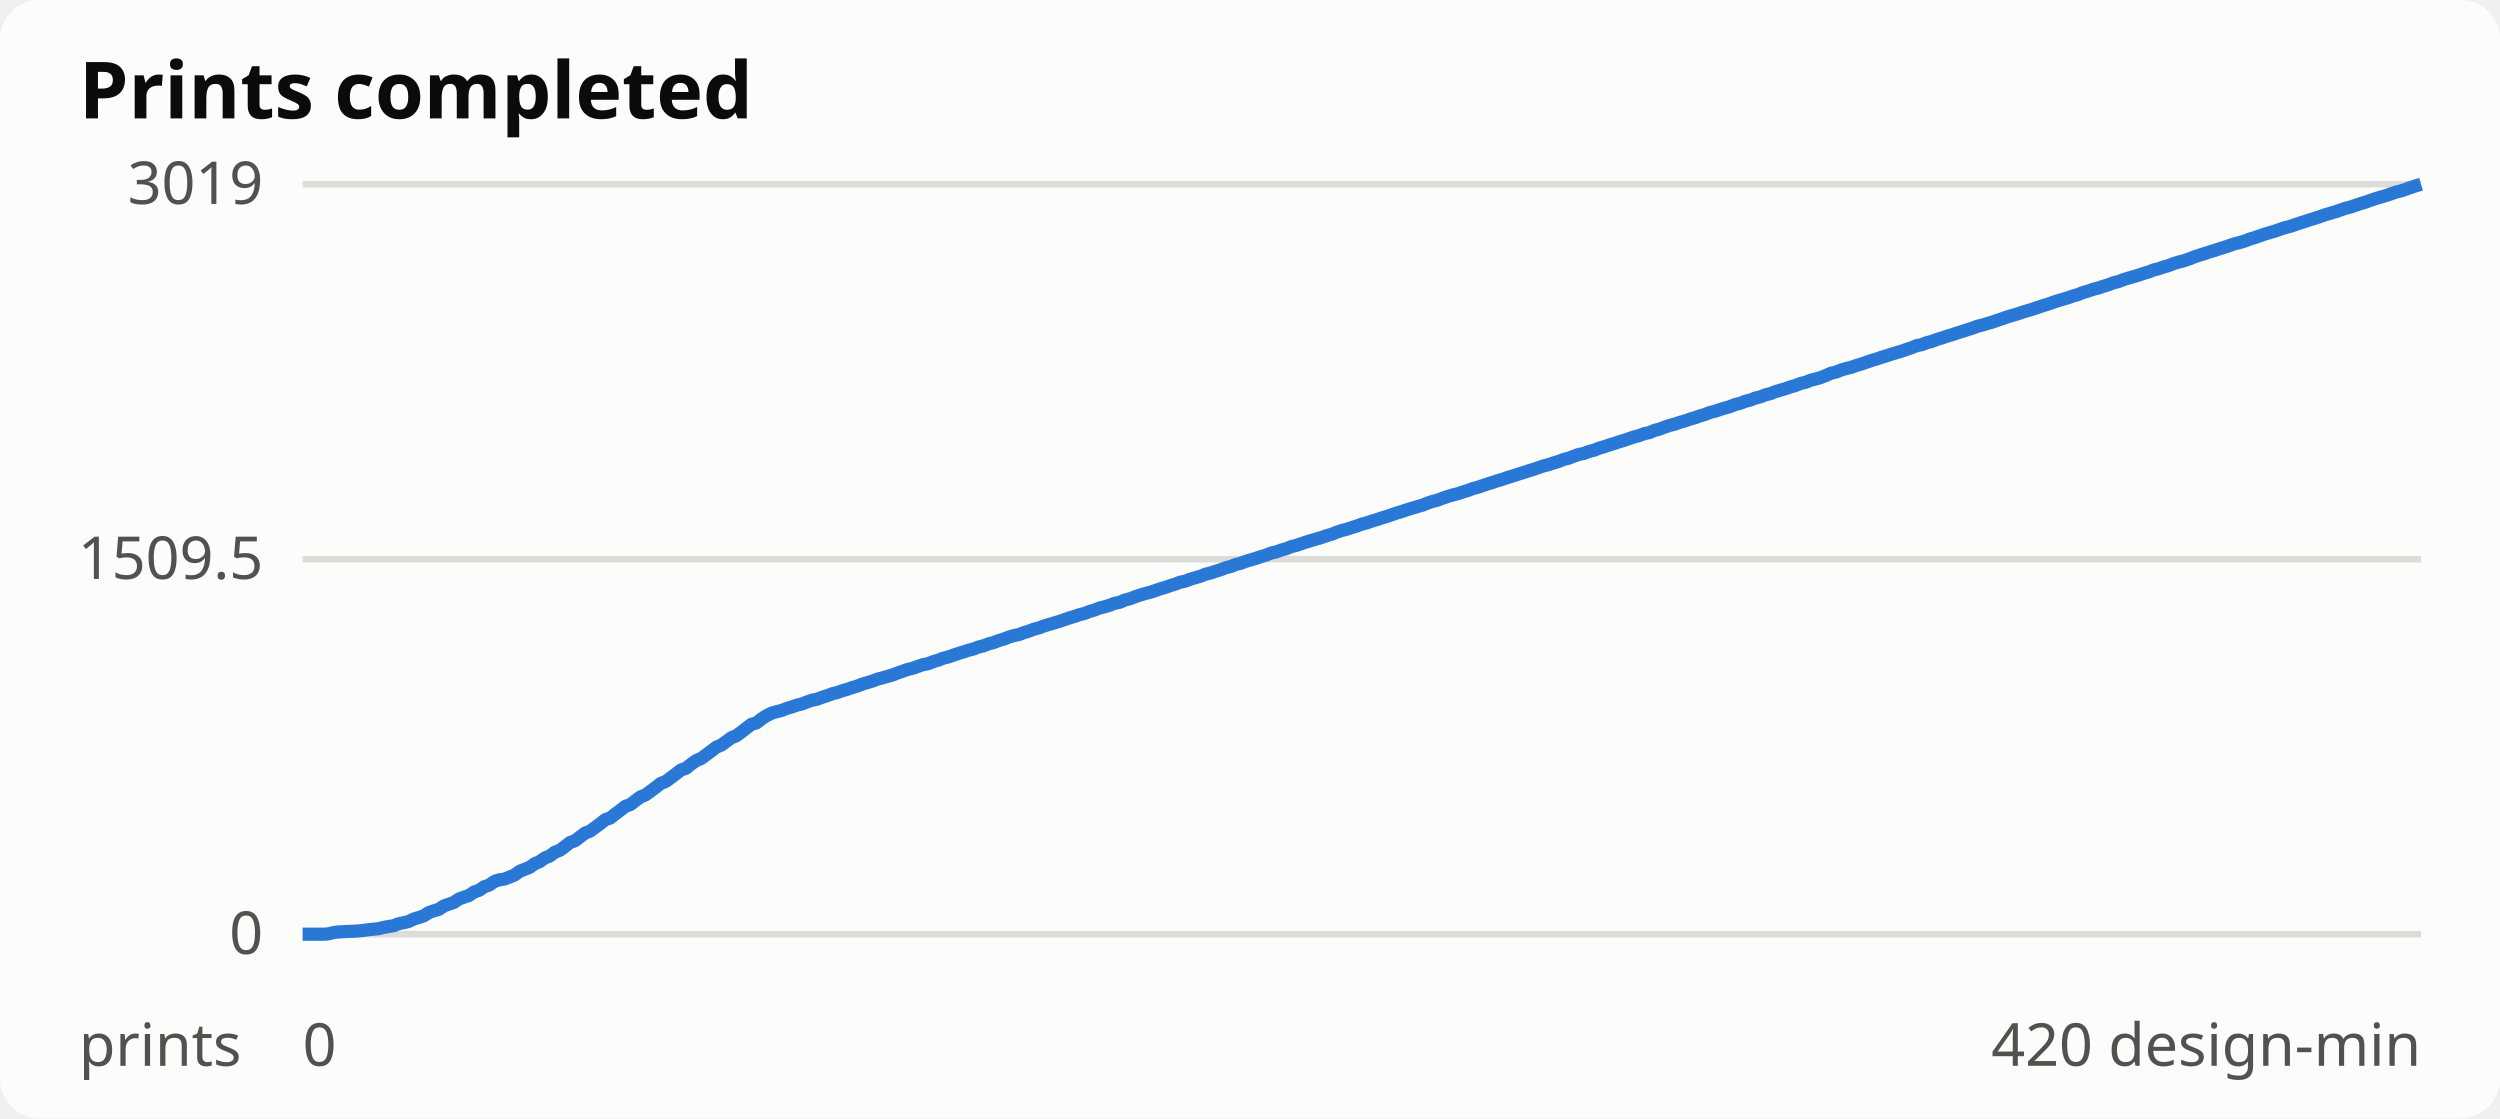
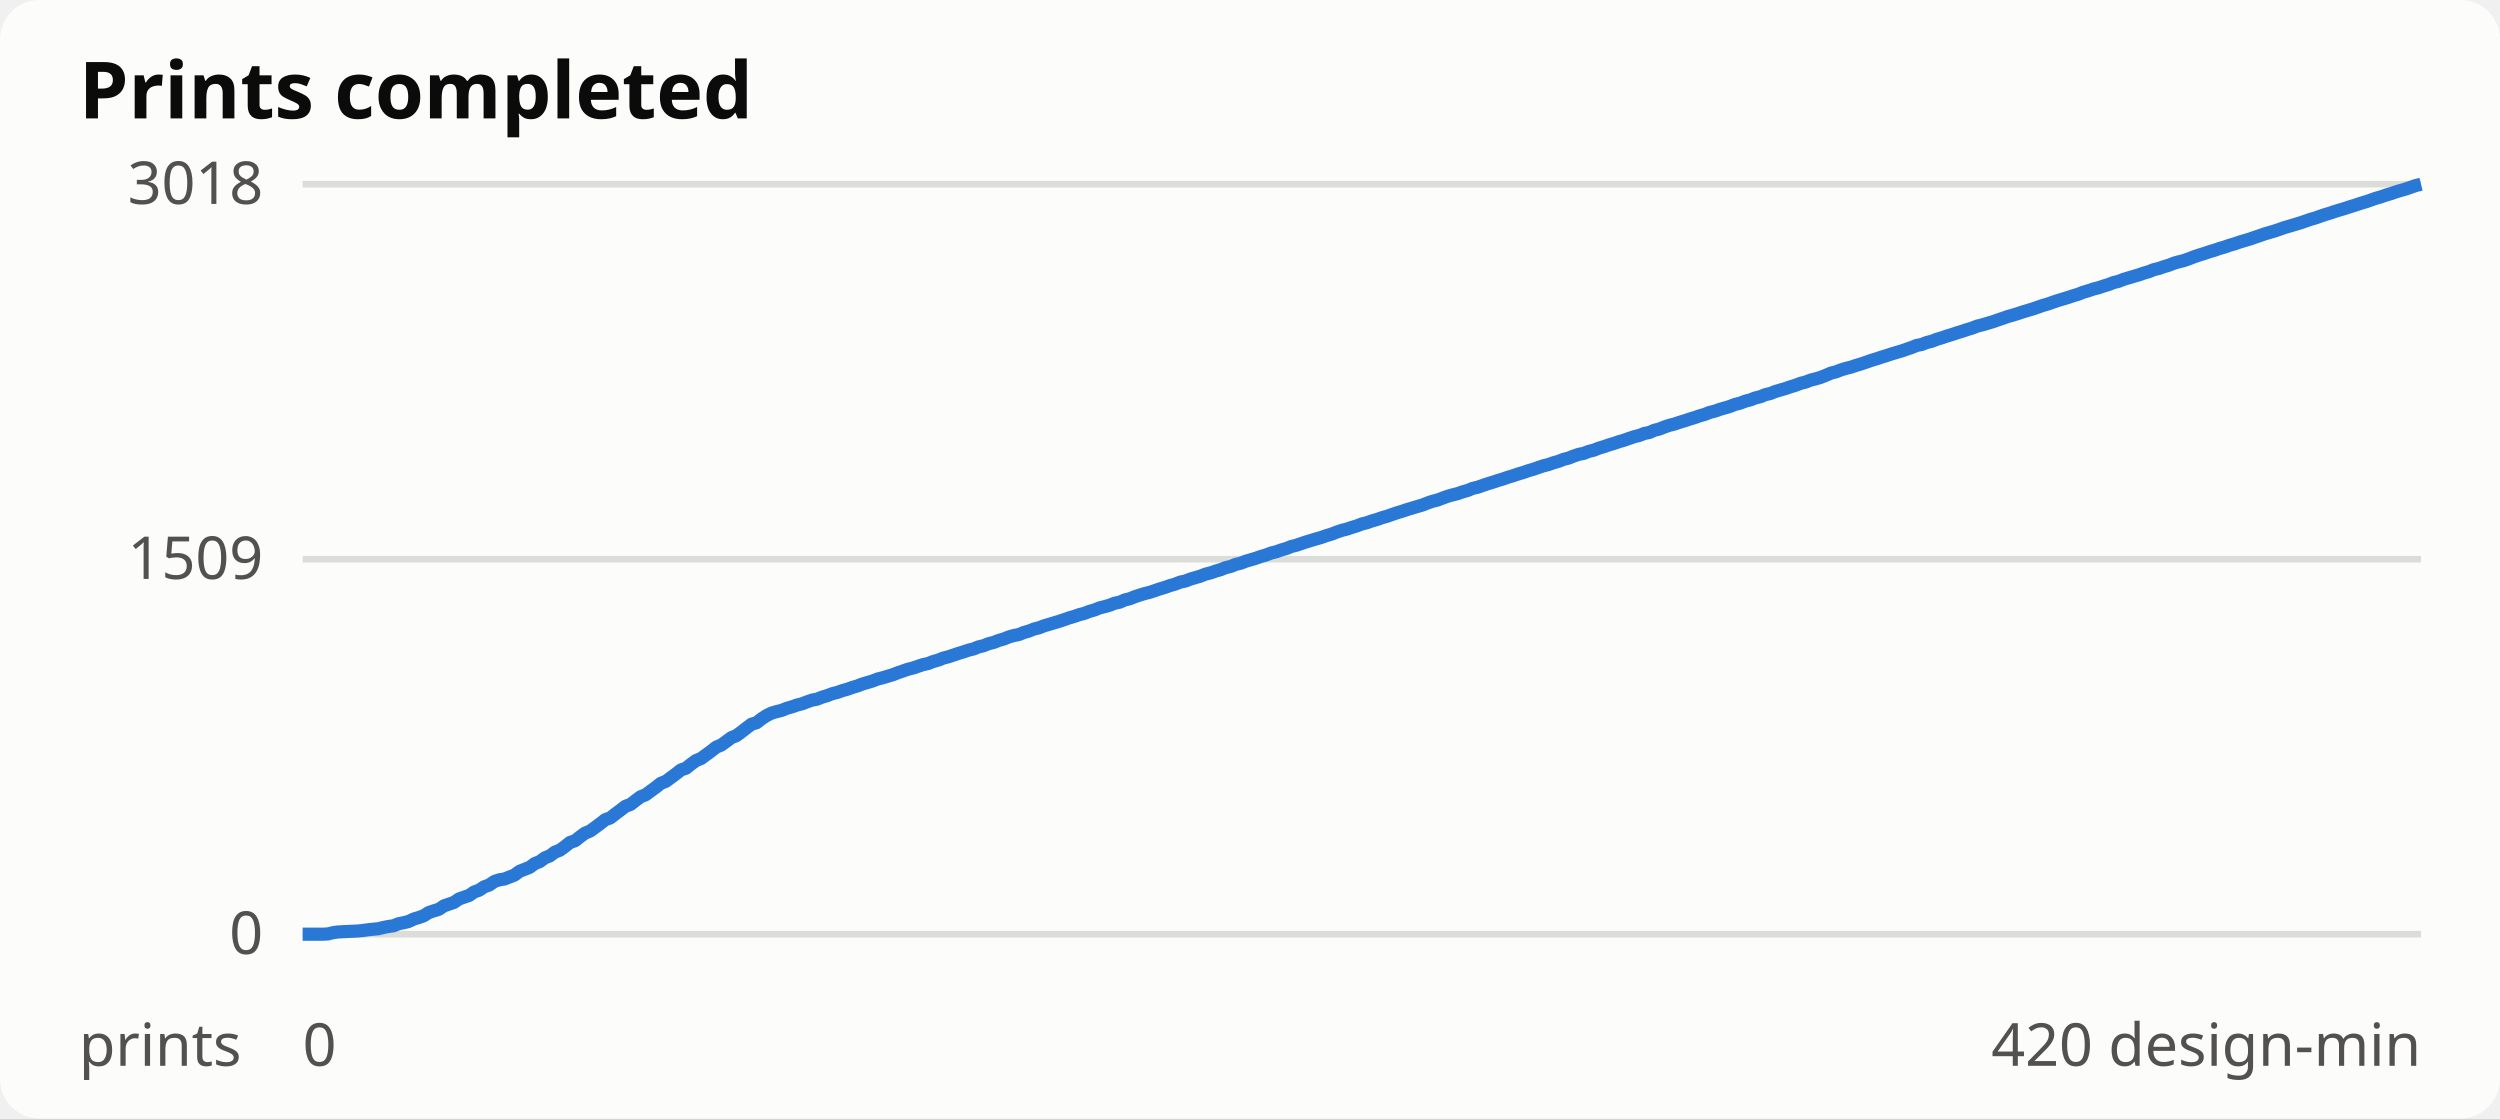
<svg xmlns="http://www.w3.org/2000/svg" width="380" height="170" viewBox="0 0 380 170" role="img">
  <style>
    .surface { fill: #fcfcfb; }
    .ink { fill: #0b0b0b; }
    .ink-2 { fill: #52514e; }
    .grid { stroke: #dcdcd8; stroke-width: 1; }
    .axis { stroke: #b4b3ae; stroke-width: 1; }
    .line { fill: none; stroke: #2a78d6; stroke-width: 2; stroke-linejoin: round; }
    .band { fill: #2a78d6; opacity: 0.12; }
    .ok { fill: #008300; }
    .over { fill: #e34948; }
    text { font-family: ui-sans-serif, system-ui, sans-serif; }
    @media (prefers-color-scheme: dark) {
      .surface { fill: #1a1a19; }
      .ink { fill: #ffffff; }
      .ink-2 { fill: #c3c2b7; }
      .grid { stroke: #33332f; }
      .axis { stroke: #55554f; }
      .line { stroke: #3987e5; }
      .band { fill: #3987e5; opacity: 0.18; }
      .over { fill: #e66767; }
    }
  </style>
  <rect class="surface" width="380" height="170" rx="6" />
  <text class="ink" x="12" y="18" font-size="12" font-weight="600">Prints completed</text>
  <line class="grid" x1="46" y1="142" x2="368" y2="142" />
  <text class="ink-2" x="40" y="145" font-size="9" text-anchor="end">0</text>
  <line class="grid" x1="46" y1="85" x2="368" y2="85" />
-   <text class="ink-2" x="40" y="88" font-size="9" text-anchor="end">1509.5</text>
+   <text class="ink-2" x="40" y="88" font-size="9" text-anchor="end">1509</text>
  <line class="grid" x1="46" y1="28" x2="368" y2="28" />
-   <text class="ink-2" x="40" y="31" font-size="9" text-anchor="end">3019</text>
-   <path class="line" d="M46 142 L46.77 142 L47.53 142 L48.3 142 L49.07 142 L49.83 141.96 L50.6 141.77 L51.37 141.66 L52.13 141.62 L52.9 141.58 L53.67 141.55 L54.43 141.51 L55.2 141.43 L55.97 141.32 L56.73 141.24 L57.5 141.17 L58.27 140.98 L59.03 140.83 L59.8 140.72 L60.57 140.41 L61.33 140.26 L62.1 140.07 L62.87 139.7 L63.63 139.47 L64.4 139.21 L65.17 138.71 L65.93 138.45 L66.7 138.22 L67.47 137.7 L68.23 137.43 L69 137.17 L69.77 136.64 L70.53 136.37 L71.3 136.11 L72.07 135.58 L72.83 135.32 L73.6 134.79 L74.37 134.52 L75.13 133.99 L75.9 133.73 L76.67 133.62 L77.43 133.32 L78.2 133.01 L78.97 132.45 L79.73 132.14 L80.5 131.84 L81.27 131.28 L82.03 130.97 L82.8 130.41 L83.57 130.11 L84.33 129.54 L85.1 129.24 L85.87 128.67 L86.63 128.07 L87.4 127.8 L88.17 127.2 L88.93 126.63 L89.7 126.33 L90.47 125.76 L91.23 125.2 L92 124.59 L92.77 124.33 L93.53 123.72 L94.3 123.16 L95.07 122.55 L95.83 122.29 L96.6 121.68 L97.37 121.12 L98.13 120.82 L98.9 120.25 L99.67 119.68 L100.43 119.08 L101.2 118.78 L101.97 118.21 L102.73 117.64 L103.5 117.04 L104.27 116.78 L105.03 116.17 L105.8 115.61 L106.57 115.3 L107.33 114.74 L108.1 114.17 L108.87 113.57 L109.63 113.26 L110.4 112.7 L111.17 112.13 L111.93 111.83 L112.7 111.26 L113.47 110.66 L114.23 110.09 L115 109.87 L115.77 109.26 L116.53 108.77 L117.3 108.39 L118.07 108.17 L118.83 107.98 L119.6 107.68 L120.37 107.45 L121.13 107.18 L121.9 107 L122.67 106.69 L123.43 106.43 L124.2 106.28 L124.97 105.98 L125.73 105.75 L126.5 105.45 L127.27 105.26 L128.03 104.99 L128.8 104.77 L129.57 104.5 L130.33 104.28 L131.1 103.97 L131.87 103.75 L132.63 103.52 L133.4 103.22 L134.17 103.03 L134.93 102.8 L135.7 102.58 L136.47 102.28 L137.23 102.01 L138 101.75 L138.77 101.56 L139.53 101.29 L140.3 101.03 L141.07 100.88 L141.83 100.58 L142.6 100.35 L143.37 100.05 L144.13 99.86 L144.9 99.59 L145.67 99.33 L146.43 99.1 L147.2 98.84 L147.97 98.65 L148.73 98.35 L149.5 98.16 L150.27 97.86 L151.03 97.67 L151.8 97.37 L152.57 97.14 L153.33 96.84 L154.1 96.61 L154.87 96.46 L155.63 96.16 L156.4 95.93 L157.17 95.63 L157.93 95.44 L158.7 95.14 L159.47 94.91 L160.23 94.69 L161 94.46 L161.77 94.19 L162.53 93.93 L163.3 93.7 L164.07 93.44 L164.83 93.25 L165.6 92.95 L166.37 92.72 L167.13 92.42 L167.9 92.23 L168.67 92 L169.43 91.7 L170.2 91.55 L170.97 91.21 L171.73 91.02 L172.5 90.72 L173.27 90.46 L174.03 90.23 L174.8 90.04 L175.57 89.78 L176.33 89.51 L177.1 89.29 L177.87 89.02 L178.63 88.79 L179.4 88.49 L180.17 88.34 L180.93 88.04 L181.7 87.81 L182.47 87.59 L183.23 87.28 L184 87.1 L184.77 86.83 L185.53 86.6 L186.3 86.3 L187.07 86.11 L187.83 85.81 L188.6 85.62 L189.37 85.32 L190.13 85.09 L190.9 84.87 L191.67 84.6 L192.43 84.38 L193.2 84.07 L193.97 83.89 L194.73 83.62 L195.5 83.4 L196.27 83.09 L197.03 82.9 L197.8 82.64 L198.57 82.38 L199.33 82.15 L200.1 81.92 L200.87 81.7 L201.63 81.43 L202.4 81.21 L203.17 80.9 L203.93 80.64 L204.7 80.45 L205.47 80.19 L206.23 79.96 L207 79.66 L207.77 79.47 L208.53 79.2 L209.3 78.98 L210.07 78.71 L210.83 78.49 L211.6 78.22 L212.37 77.96 L213.13 77.73 L213.9 77.47 L214.67 77.24 L215.43 77.01 L216.2 76.79 L216.97 76.48 L217.73 76.22 L218.5 76.03 L219.27 75.73 L220.03 75.47 L220.8 75.24 L221.57 75.05 L222.33 74.79 L223.1 74.56 L223.87 74.26 L224.63 74.07 L225.4 73.8 L226.17 73.54 L226.93 73.31 L227.7 73.05 L228.47 72.82 L229.23 72.56 L230 72.33 L230.77 72.07 L231.53 71.84 L232.3 71.58 L233.07 71.35 L233.83 71.09 L234.6 70.82 L235.37 70.63 L236.13 70.37 L236.9 70.14 L237.67 69.84 L238.43 69.65 L239.2 69.35 L239.97 69.08 L240.73 68.93 L241.5 68.63 L242.27 68.44 L243.03 68.14 L243.8 67.91 L244.57 67.65 L245.33 67.42 L246.1 67.16 L246.87 66.93 L247.63 66.67 L248.4 66.4 L249.17 66.21 L249.93 65.91 L250.7 65.76 L251.47 65.42 L252.23 65.23 L253 64.93 L253.77 64.67 L254.53 64.48 L255.3 64.21 L256.07 63.99 L256.83 63.72 L257.6 63.5 L258.37 63.23 L259.13 63 L259.9 62.7 L260.67 62.51 L261.43 62.25 L262.2 62.02 L262.97 61.8 L263.73 61.49 L264.5 61.31 L265.27 61 L266.03 60.81 L266.8 60.51 L267.57 60.32 L268.33 60.02 L269.1 59.83 L269.87 59.53 L270.63 59.3 L271.4 59.08 L272.17 58.81 L272.93 58.59 L273.7 58.28 L274.47 58.1 L275.23 57.79 L276 57.6 L276.77 57.38 L277.53 57.08 L278.3 56.74 L279.07 56.55 L279.83 56.25 L280.6 56.02 L281.37 55.83 L282.13 55.57 L282.9 55.34 L283.67 55.07 L284.43 54.81 L285.2 54.58 L285.97 54.32 L286.73 54.09 L287.5 53.83 L288.27 53.6 L289.03 53.38 L289.8 53.11 L290.57 52.85 L291.33 52.54 L292.1 52.39 L292.87 52.09 L293.63 51.9 L294.4 51.6 L295.17 51.37 L295.93 51.11 L296.7 50.88 L297.47 50.62 L298.23 50.39 L299 50.13 L299.77 49.9 L300.53 49.6 L301.3 49.41 L302.07 49.18 L302.83 48.96 L303.6 48.69 L304.37 48.43 L305.13 48.16 L305.9 47.94 L306.67 47.71 L307.43 47.45 L308.2 47.22 L308.97 46.99 L309.73 46.73 L310.5 46.47 L311.27 46.24 L312.03 45.97 L312.8 45.71 L313.57 45.48 L314.33 45.26 L315.1 44.99 L315.87 44.77 L316.63 44.46 L317.4 44.24 L318.17 43.97 L318.93 43.78 L319.7 43.52 L320.47 43.29 L321.23 42.99 L322 42.8 L322.77 42.5 L323.53 42.27 L324.3 42.05 L325.07 41.82 L325.83 41.56 L326.6 41.33 L327.37 41.03 L328.13 40.84 L328.9 40.57 L329.67 40.35 L330.43 40.05 L331.2 39.82 L331.97 39.63 L332.73 39.37 L333.5 39.06 L334.27 38.8 L335.03 38.57 L335.8 38.31 L336.57 38.08 L337.33 37.82 L338.1 37.59 L338.87 37.33 L339.63 37.06 L340.4 36.87 L341.17 36.65 L341.93 36.35 L342.7 36.12 L343.47 35.85 L344.23 35.59 L345 35.36 L345.77 35.14 L346.53 34.87 L347.3 34.61 L348.07 34.42 L348.83 34.16 L349.6 33.89 L350.37 33.66 L351.13 33.4 L351.9 33.17 L352.67 32.91 L353.43 32.64 L354.2 32.42 L354.97 32.19 L355.73 31.93 L356.5 31.66 L357.27 31.47 L358.03 31.21 L358.8 30.95 L359.57 30.72 L360.33 30.45 L361.1 30.19 L361.87 29.96 L362.63 29.74 L363.4 29.47 L364.17 29.21 L364.93 29.02 L365.7 28.76 L366.47 28.49 L367.23 28.23 L368 28 L368 28" />
+   <text class="ink-2" x="40" y="31" font-size="9" text-anchor="end">3018</text>
+   <path class="line" d="M46 142 L46.77 142 L47.53 142 L48.3 142 L49.07 142 L49.83 141.96 L50.6 141.77 L51.37 141.66 L52.13 141.62 L52.9 141.58 L53.67 141.55 L54.43 141.51 L55.2 141.43 L55.97 141.32 L56.73 141.24 L57.5 141.17 L58.27 140.98 L59.03 140.83 L59.8 140.72 L60.57 140.41 L61.33 140.26 L62.1 140.07 L62.87 139.7 L63.63 139.47 L64.4 139.2 L65.17 138.71 L65.93 138.45 L66.7 138.22 L67.47 137.69 L68.23 137.43 L69 137.17 L69.77 136.64 L70.53 136.37 L71.3 136.11 L72.07 135.58 L72.83 135.31 L73.6 134.79 L74.37 134.52 L75.13 133.99 L75.9 133.73 L76.67 133.61 L77.43 133.31 L78.2 133.01 L78.97 132.44 L79.73 132.14 L80.5 131.84 L81.27 131.27 L82.03 130.97 L82.8 130.4 L83.57 130.1 L84.33 129.53 L85.1 129.23 L85.87 128.67 L86.63 128.06 L87.4 127.8 L88.17 127.19 L88.93 126.63 L89.7 126.32 L90.47 125.76 L91.23 125.19 L92 124.59 L92.77 124.32 L93.53 123.72 L94.3 123.15 L95.07 122.55 L95.83 122.28 L96.6 121.68 L97.37 121.11 L98.13 120.81 L98.9 120.24 L99.67 119.68 L100.43 119.07 L101.2 118.77 L101.97 118.2 L102.73 117.64 L103.5 117.03 L104.27 116.77 L105.03 116.16 L105.8 115.6 L106.57 115.29 L107.33 114.73 L108.1 114.16 L108.87 113.56 L109.63 113.25 L110.4 112.69 L111.17 112.12 L111.93 111.82 L112.7 111.25 L113.47 110.65 L114.23 110.08 L115 109.85 L115.77 109.25 L116.53 108.76 L117.3 108.38 L118.07 108.16 L118.83 107.97 L119.6 107.66 L120.37 107.44 L121.13 107.17 L121.9 106.98 L122.67 106.68 L123.43 106.42 L124.2 106.27 L124.97 105.96 L125.73 105.74 L126.5 105.44 L127.27 105.25 L128.03 104.98 L128.8 104.76 L129.57 104.49 L130.33 104.26 L131.1 103.96 L131.87 103.74 L132.63 103.51 L133.4 103.21 L134.17 103.02 L134.93 102.79 L135.7 102.56 L136.47 102.26 L137.23 102 L138 101.73 L138.77 101.54 L139.53 101.28 L140.3 101.02 L141.07 100.86 L141.83 100.56 L142.6 100.34 L143.37 100.03 L144.13 99.84 L144.9 99.58 L145.67 99.32 L146.43 99.09 L147.2 98.83 L147.97 98.64 L148.73 98.33 L149.5 98.15 L150.27 97.84 L151.03 97.65 L151.8 97.35 L152.57 97.13 L153.33 96.82 L154.1 96.6 L154.87 96.45 L155.63 96.14 L156.4 95.92 L157.17 95.61 L157.93 95.43 L158.7 95.12 L159.47 94.9 L160.23 94.67 L161 94.44 L161.77 94.18 L162.53 93.91 L163.3 93.69 L164.07 93.42 L164.83 93.23 L165.6 92.93 L166.37 92.71 L167.13 92.4 L167.9 92.21 L168.67 91.99 L169.43 91.69 L170.2 91.53 L170.97 91.19 L171.73 91.01 L172.5 90.7 L173.27 90.44 L174.03 90.21 L174.8 90.02 L175.57 89.76 L176.33 89.5 L177.1 89.27 L177.87 89 L178.63 88.78 L179.4 88.48 L180.17 88.32 L180.93 88.02 L181.7 87.8 L182.47 87.57 L183.23 87.27 L184 87.08 L184.77 86.81 L185.53 86.59 L186.3 86.28 L187.07 86.1 L187.83 85.79 L188.6 85.6 L189.37 85.3 L190.13 85.08 L190.9 84.85 L191.67 84.58 L192.43 84.36 L193.2 84.06 L193.97 83.87 L194.73 83.6 L195.5 83.38 L196.27 83.07 L197.03 82.88 L197.8 82.62 L198.57 82.36 L199.33 82.13 L200.1 81.9 L200.87 81.68 L201.63 81.41 L202.4 81.18 L203.17 80.88 L203.93 80.62 L204.7 80.43 L205.47 80.17 L206.23 79.94 L207 79.64 L207.77 79.45 L208.53 79.18 L209.3 78.96 L210.07 78.69 L210.83 78.47 L211.6 78.2 L212.37 77.94 L213.13 77.71 L213.9 77.45 L214.67 77.22 L215.43 76.99 L216.2 76.77 L216.97 76.46 L217.73 76.2 L218.5 76.01 L219.27 75.71 L220.03 75.44 L220.8 75.22 L221.57 75.03 L222.33 74.76 L223.1 74.54 L223.87 74.23 L224.63 74.05 L225.4 73.78 L226.17 73.52 L226.93 73.29 L227.7 73.03 L228.47 72.8 L229.23 72.53 L230 72.31 L230.77 72.04 L231.53 71.82 L232.3 71.55 L233.07 71.33 L233.83 71.06 L234.6 70.8 L235.37 70.61 L236.13 70.34 L236.9 70.12 L237.67 69.82 L238.43 69.63 L239.2 69.32 L239.97 69.06 L240.73 68.91 L241.5 68.61 L242.27 68.42 L243.03 68.12 L243.8 67.89 L244.57 67.62 L245.33 67.4 L246.1 67.13 L246.87 66.91 L247.63 66.64 L248.4 66.38 L249.17 66.19 L249.93 65.89 L250.7 65.74 L251.47 65.4 L252.23 65.21 L253 64.9 L253.77 64.64 L254.53 64.45 L255.3 64.19 L256.07 63.96 L256.83 63.7 L257.6 63.47 L258.37 63.2 L259.13 62.98 L259.9 62.68 L260.67 62.49 L261.43 62.22 L262.2 62 L262.97 61.77 L263.73 61.47 L264.5 61.28 L265.27 60.98 L266.03 60.79 L266.8 60.49 L267.57 60.3 L268.33 59.99 L269.1 59.81 L269.87 59.5 L270.63 59.28 L271.4 59.05 L272.17 58.79 L272.93 58.56 L273.7 58.26 L274.47 58.07 L275.23 57.77 L276 57.58 L276.77 57.35 L277.53 57.05 L278.3 56.71 L279.07 56.52 L279.83 56.22 L280.6 55.99 L281.37 55.8 L282.13 55.54 L282.9 55.31 L283.67 55.05 L284.43 54.78 L285.2 54.55 L285.97 54.29 L286.73 54.06 L287.5 53.8 L288.27 53.57 L289.03 53.35 L289.8 53.08 L290.57 52.82 L291.33 52.51 L292.1 52.36 L292.87 52.06 L293.63 51.87 L294.4 51.57 L295.17 51.34 L295.93 51.08 L296.7 50.85 L297.47 50.59 L298.23 50.36 L299 50.1 L299.77 49.87 L300.53 49.57 L301.3 49.38 L302.07 49.15 L302.83 48.93 L303.6 48.66 L304.37 48.4 L305.13 48.13 L305.9 47.91 L306.67 47.68 L307.43 47.42 L308.2 47.19 L308.97 46.96 L309.73 46.7 L310.5 46.43 L311.27 46.21 L312.03 45.94 L312.8 45.68 L313.57 45.45 L314.33 45.22 L315.1 44.96 L315.87 44.73 L316.63 44.43 L317.4 44.2 L318.17 43.94 L318.93 43.75 L319.7 43.49 L320.47 43.26 L321.23 42.96 L322 42.77 L322.77 42.47 L323.53 42.24 L324.3 42.01 L325.07 41.79 L325.83 41.52 L326.6 41.3 L327.37 40.99 L328.13 40.81 L328.9 40.54 L329.67 40.31 L330.43 40.01 L331.2 39.79 L331.97 39.6 L332.73 39.33 L333.5 39.03 L334.27 38.77 L335.03 38.54 L335.8 38.27 L336.57 38.05 L337.33 37.78 L338.1 37.56 L338.87 37.29 L339.63 37.07 L340.4 36.8 L341.17 36.57 L341.93 36.35 L342.7 36.08 L343.47 35.82 L344.23 35.55 L345 35.33 L345.77 35.1 L346.53 34.84 L347.3 34.57 L348.07 34.35 L348.83 34.12 L349.6 33.89 L350.37 33.63 L351.13 33.36 L351.9 33.14 L352.67 32.87 L353.43 32.61 L354.2 32.38 L354.97 32.12 L355.73 31.89 L356.5 31.66 L357.27 31.4 L358.03 31.17 L358.8 30.91 L359.57 30.68 L360.33 30.42 L361.1 30.15 L361.87 29.93 L362.63 29.66 L363.4 29.44 L364.17 29.17 L364.93 28.94 L365.7 28.72 L366.47 28.45 L367.23 28.19 L368 28 L368 28" />
  <text class="ink-2" x="46" y="162" font-size="9">0</text>
  <text class="ink-2" x="368" y="162" font-size="9" text-anchor="end">420 design-min</text>
  <text class="ink-2" x="12" y="162" font-size="9">prints</text>
</svg>
